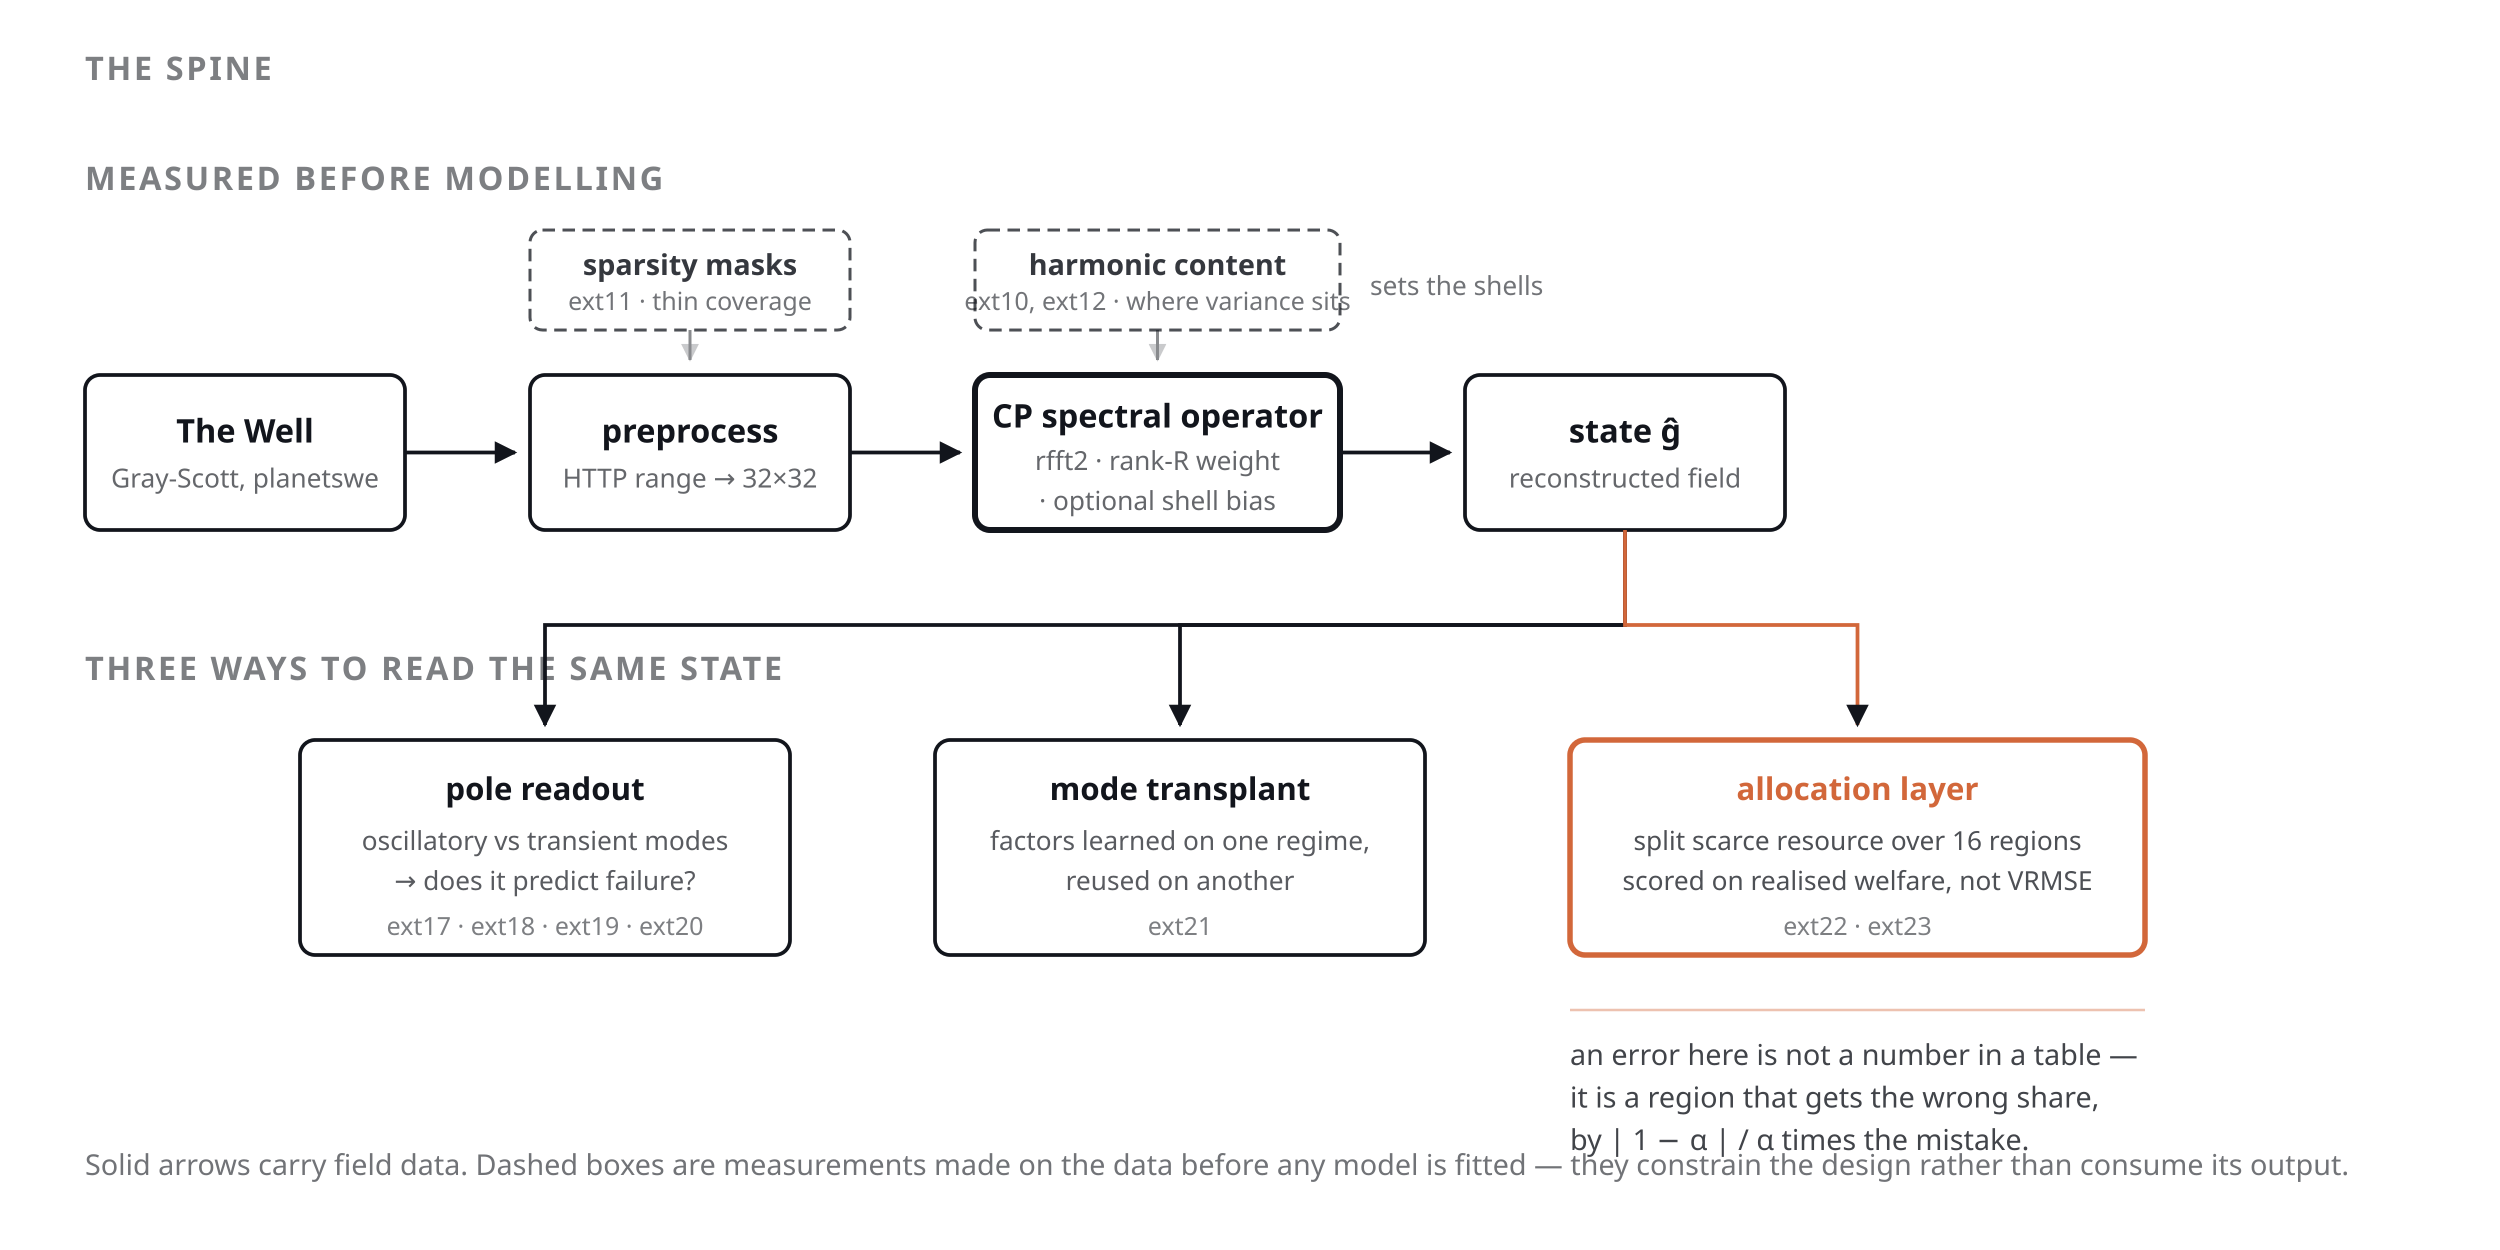
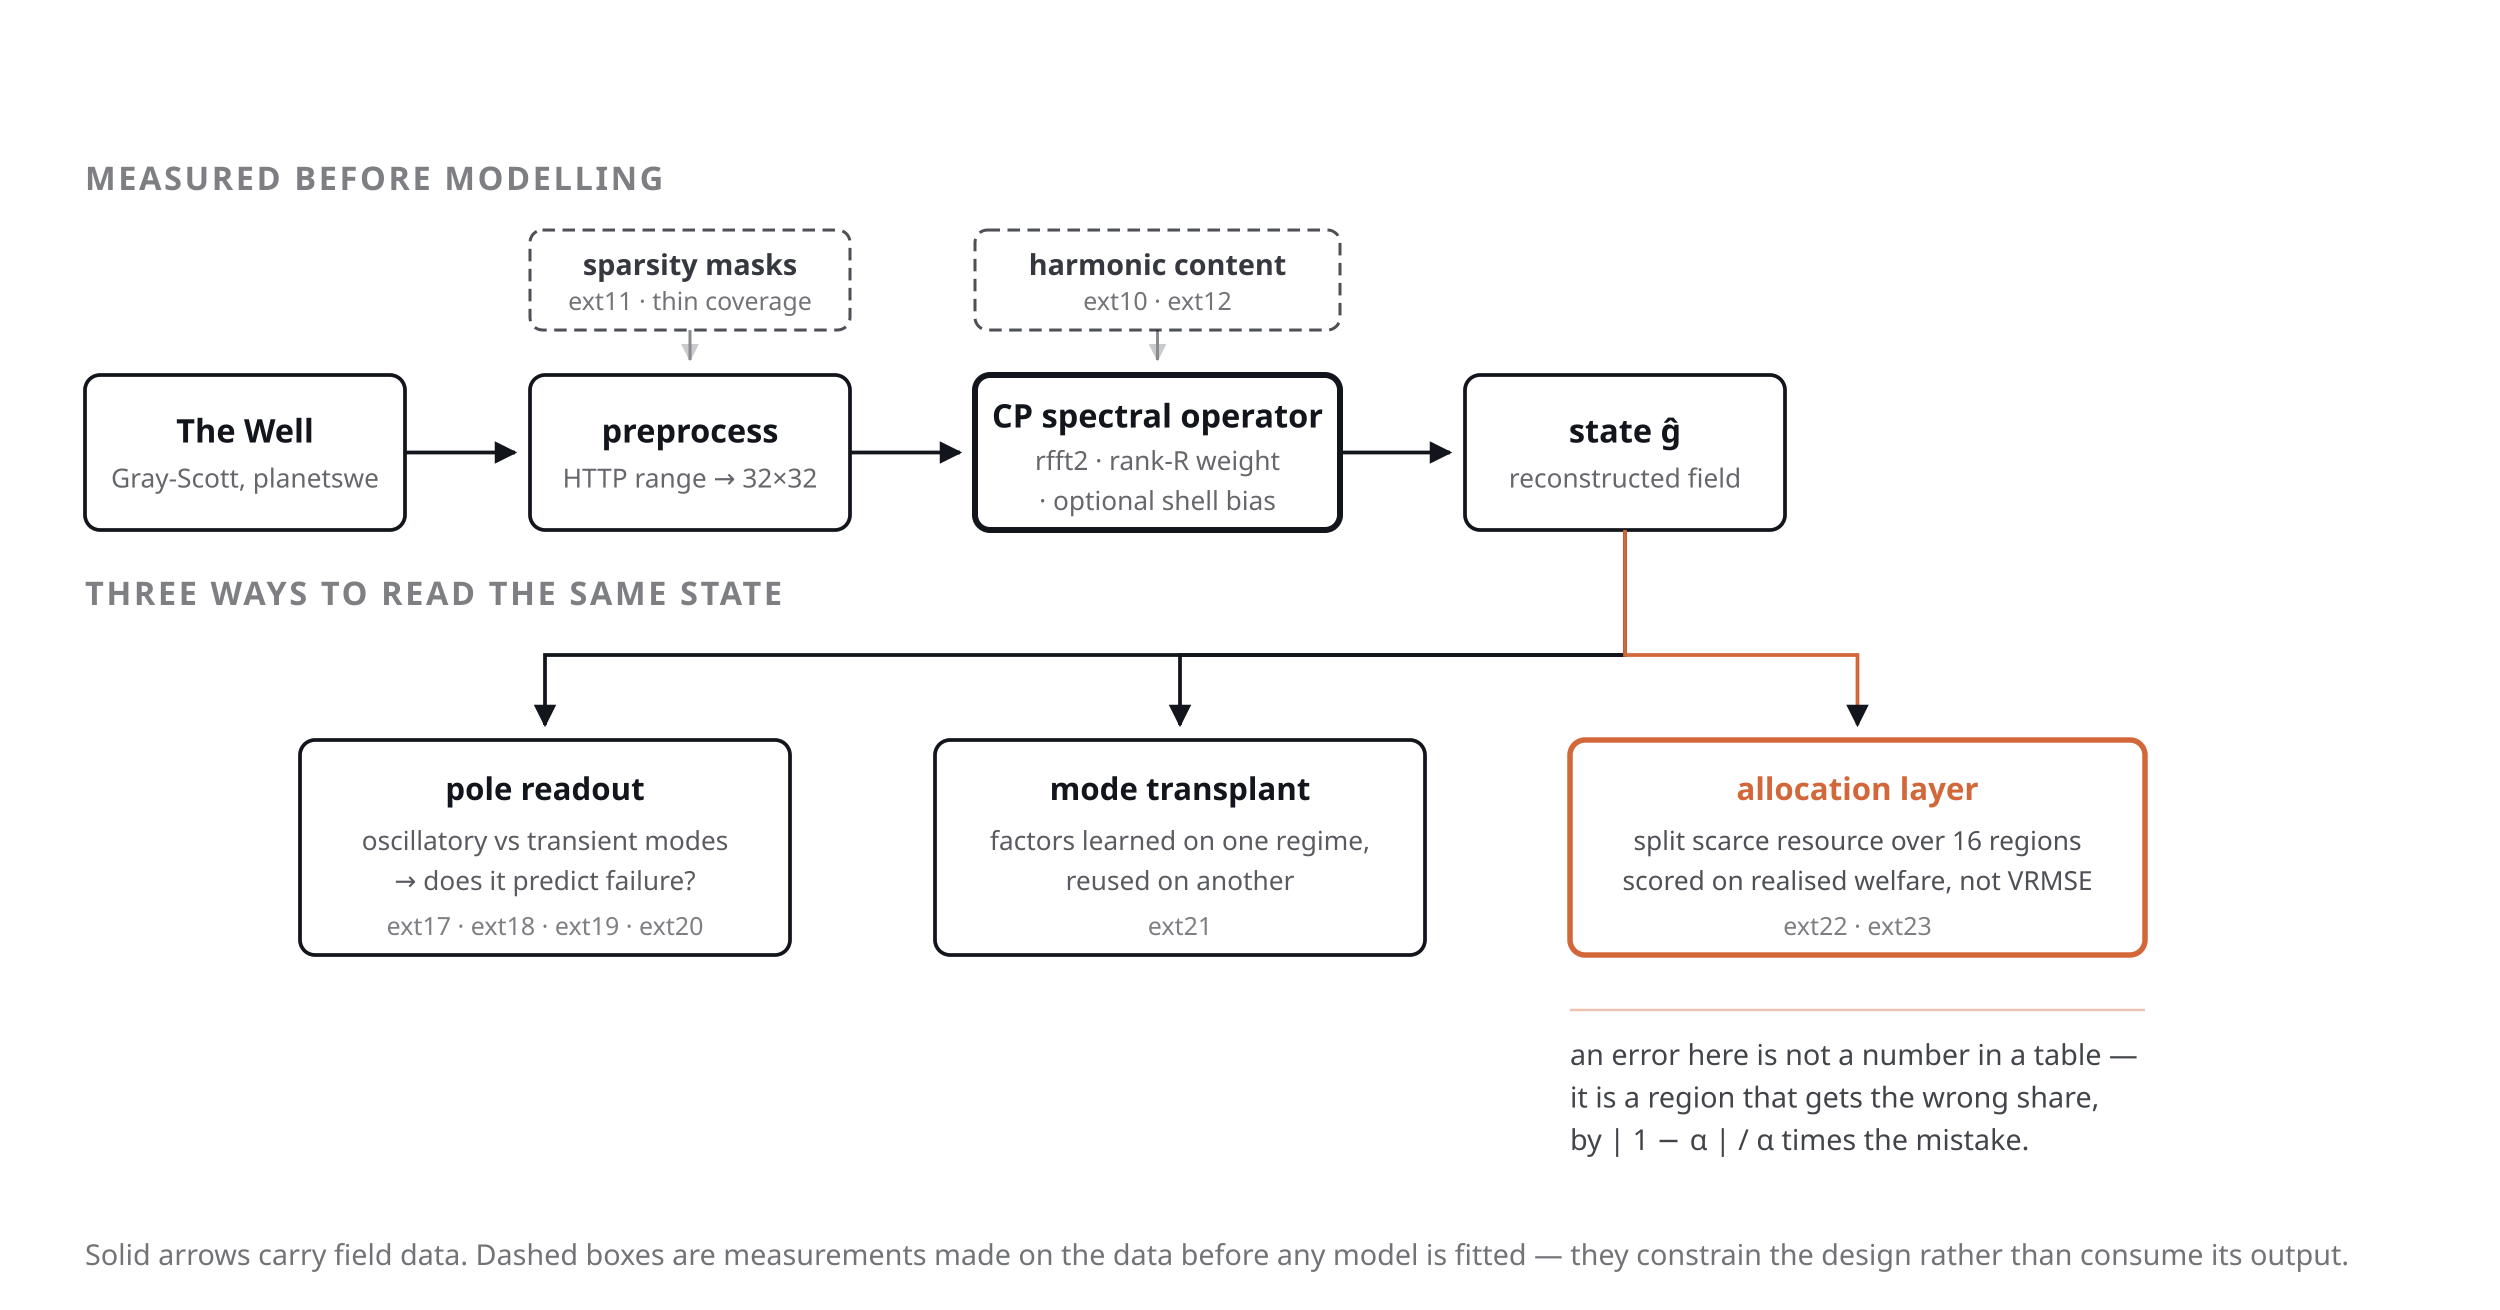
- <svg xmlns="http://www.w3.org/2000/svg" viewBox="0 0 1000 500" color="#12151c" role="img" aria-label="How the extensions connect: The Well feeds a streaming preprocessor and a CP-factorized spectral operator, whose reconstructed state is read three ways — as poles predicting failure, as factors transplanted across regimes, and as an allocation whose welfare is the real score.">
+ <svg xmlns="http://www.w3.org/2000/svg" viewBox="0 0 1000 524" color="#12151c" role="img" aria-label="How the extensions connect: The Well feeds a streaming preprocessor and a CP-factorized spectral operator, whose reconstructed state is read three ways — as poles predicting failure, as factors transplanted across regimes, and as an allocation whose welfare is the real score.">
  <defs>
    <marker id="pl-arrow" viewBox="0 0 10 10" refX="9" refY="5" markerWidth="6" markerHeight="6" orient="auto-start-reverse">
      <path d="M 0 0 L 10 5 L 0 10 z" fill="currentColor" />
    </marker>
    <marker id="pl-arrow-dim" viewBox="0 0 10 10" refX="9" refY="5" markerWidth="6" markerHeight="6" orient="auto-start-reverse">
      <path d="M 0 0 L 10 5 L 0 10 z" fill="currentColor" opacity="0.45" />
    </marker>
  </defs>
  <g font-family="ui-sans-serif, system-ui, sans-serif" fill="currentColor">
-     <text x="34" y="32" font-size="13" font-weight="600" opacity="0.55" letter-spacing="0.08em">THE SPINE</text>
    <g stroke="currentColor" stroke-width="1.5" fill="none">
      <rect x="34" y="150" width="128" height="62" rx="6" />
      <rect x="212" y="150" width="128" height="62" rx="6" />
      <rect x="390" y="150" width="146" height="62" rx="6" stroke-width="2.4" />
      <rect x="586" y="150" width="128" height="62" rx="6" />
    </g>
    <g text-anchor="middle">
      <text x="98" y="177" font-size="13" font-weight="600">The Well</text>
      <text x="98" y="195" font-size="10.5" opacity="0.65">Gray-Scott, planetswe</text>
      <text x="276" y="177" font-size="13" font-weight="600">preprocess</text>
      <text x="276" y="195" font-size="10.5" opacity="0.65">HTTP range → 32×32</text>
      <text x="463" y="171" font-size="13" font-weight="600">CP spectral operator</text>
      <text x="463" y="188" font-size="10.5" opacity="0.65">rfft2 · rank-R weight</text>
      <text x="463" y="204" font-size="10.5" opacity="0.65">· optional shell bias</text>
      <text x="650" y="177" font-size="13" font-weight="600">state ĝ</text>
      <text x="650" y="195" font-size="10.5" opacity="0.65">reconstructed field</text>
    </g>
    <g stroke="currentColor" stroke-width="1.5" marker-end="url(#pl-arrow)">
      <line x1="162" y1="181" x2="206" y2="181" />
      <line x1="340" y1="181" x2="384" y2="181" />
      <line x1="536" y1="181" x2="580" y2="181" />
    </g>
    <text x="34" y="76" font-size="13" font-weight="600" opacity="0.55" letter-spacing="0.08em">MEASURED BEFORE MODELLING</text>
    <g stroke="currentColor" stroke-width="1.2" fill="none" opacity="0.75" stroke-dasharray="5 3">
      <rect x="212" y="92" width="128" height="40" rx="5" />
      <rect x="390" y="92" width="146" height="40" rx="5" />
    </g>
    <g text-anchor="middle" opacity="0.85">
      <text x="276" y="110" font-size="11.5" font-weight="600">sparsity masks</text>
      <text x="276" y="124" font-size="10" opacity="0.7">ext11 · thin coverage</text>
      <text x="463" y="110" font-size="11.5" font-weight="600">harmonic content</text>
-       <text x="463" y="124" font-size="10" opacity="0.7">ext10, ext12 · where variance sits</text>
+       <text x="463" y="124" font-size="10" opacity="0.7">ext10 · ext12</text>
    </g>
    <g stroke="currentColor" stroke-width="1.2" marker-end="url(#pl-arrow-dim)" opacity="0.5">
      <line x1="276" y1="132" x2="276" y2="144" />
      <line x1="463" y1="132" x2="463" y2="144" />
    </g>
-     <text x="548" y="118" font-size="10.5" opacity="0.6">sets the shells</text>
-     <text x="34" y="272" font-size="13" font-weight="600" opacity="0.55" letter-spacing="0.08em">THREE WAYS TO READ THE SAME STATE</text>
+     <text x="34" y="242" font-size="13" font-weight="600" opacity="0.55" letter-spacing="0.08em">THREE WAYS TO READ THE SAME STATE</text>
    <g stroke="currentColor" stroke-width="1.5" fill="none">
      <rect x="120" y="296" width="196" height="86" rx="6" />
      <rect x="374" y="296" width="196" height="86" rx="6" />
      <rect x="628" y="296" width="230" height="86" rx="6" stroke="#d2673a" stroke-width="2.2" />
    </g>
    <g text-anchor="middle">
      <text x="218" y="320" font-size="12.5" font-weight="600">pole readout</text>
      <text x="218" y="340" font-size="10.5" opacity="0.7">oscillatory vs transient modes</text>
      <text x="218" y="356" font-size="10.5" opacity="0.7">→ does it predict failure?</text>
      <text x="218" y="374" font-size="10" opacity="0.55">ext17 · ext18 · ext19 · ext20</text>
      <text x="472" y="320" font-size="12.5" font-weight="600">mode transplant</text>
      <text x="472" y="340" font-size="10.5" opacity="0.7">factors learned on one regime,</text>
      <text x="472" y="356" font-size="10.5" opacity="0.7">reused on another</text>
      <text x="472" y="374" font-size="10" opacity="0.55">ext21</text>
      <text x="743" y="320" font-size="12.5" font-weight="600" fill="#d2673a">allocation layer</text>
      <text x="743" y="340" font-size="10.5" opacity="0.75">split scarce resource over 16 regions</text>
      <text x="743" y="356" font-size="10.5" opacity="0.75">scored on realised welfare, not VRMSE</text>
      <text x="743" y="374" font-size="10" opacity="0.55">ext22 · ext23</text>
    </g>
    <g stroke="currentColor" stroke-width="1.5" fill="none">
-       <path d="M 650 212 L 650 250 L 218 250 L 218 290" marker-end="url(#pl-arrow)" />
-       <path d="M 650 212 L 650 250 L 472 250 L 472 290" marker-end="url(#pl-arrow)" />
-       <path d="M 650 212 L 650 250 L 743 250 L 743 290" marker-end="url(#pl-arrow)" stroke="#d2673a" />
+       <path d="M 650 212 L 650 262 L 218 262 L 218 290" marker-end="url(#pl-arrow)" />
+       <path d="M 650 212 L 650 262 L 472 262 L 472 290" marker-end="url(#pl-arrow)" />
+       <path d="M 650 212 L 650 262 L 743 262 L 743 290" marker-end="url(#pl-arrow)" stroke="#d2673a" />
    </g>
    <line x1="628" y1="404" x2="858" y2="404" stroke="#d2673a" stroke-width="1" opacity="0.4" />
    <text x="628" y="426" font-size="11.5" opacity="0.8">an error here is not a number in a table —</text>
    <text x="628" y="443" font-size="11.5" opacity="0.8">it is a region that gets the wrong share,</text>
    <text x="628" y="460" font-size="11.5" opacity="0.8">by | 1 − α | / α times the mistake.</text>
-     <text x="34" y="470" font-size="11.5" opacity="0.6">Solid arrows carry field data. Dashed boxes are measurements made on the data before any model is fitted — they constrain the design rather than consume its output.</text>
+     <text x="34" y="506" font-size="11.5" opacity="0.6">Solid arrows carry field data. Dashed boxes are measurements made on the data before any model is fitted — they constrain the design rather than consume its output.</text>
  </g>
</svg>
